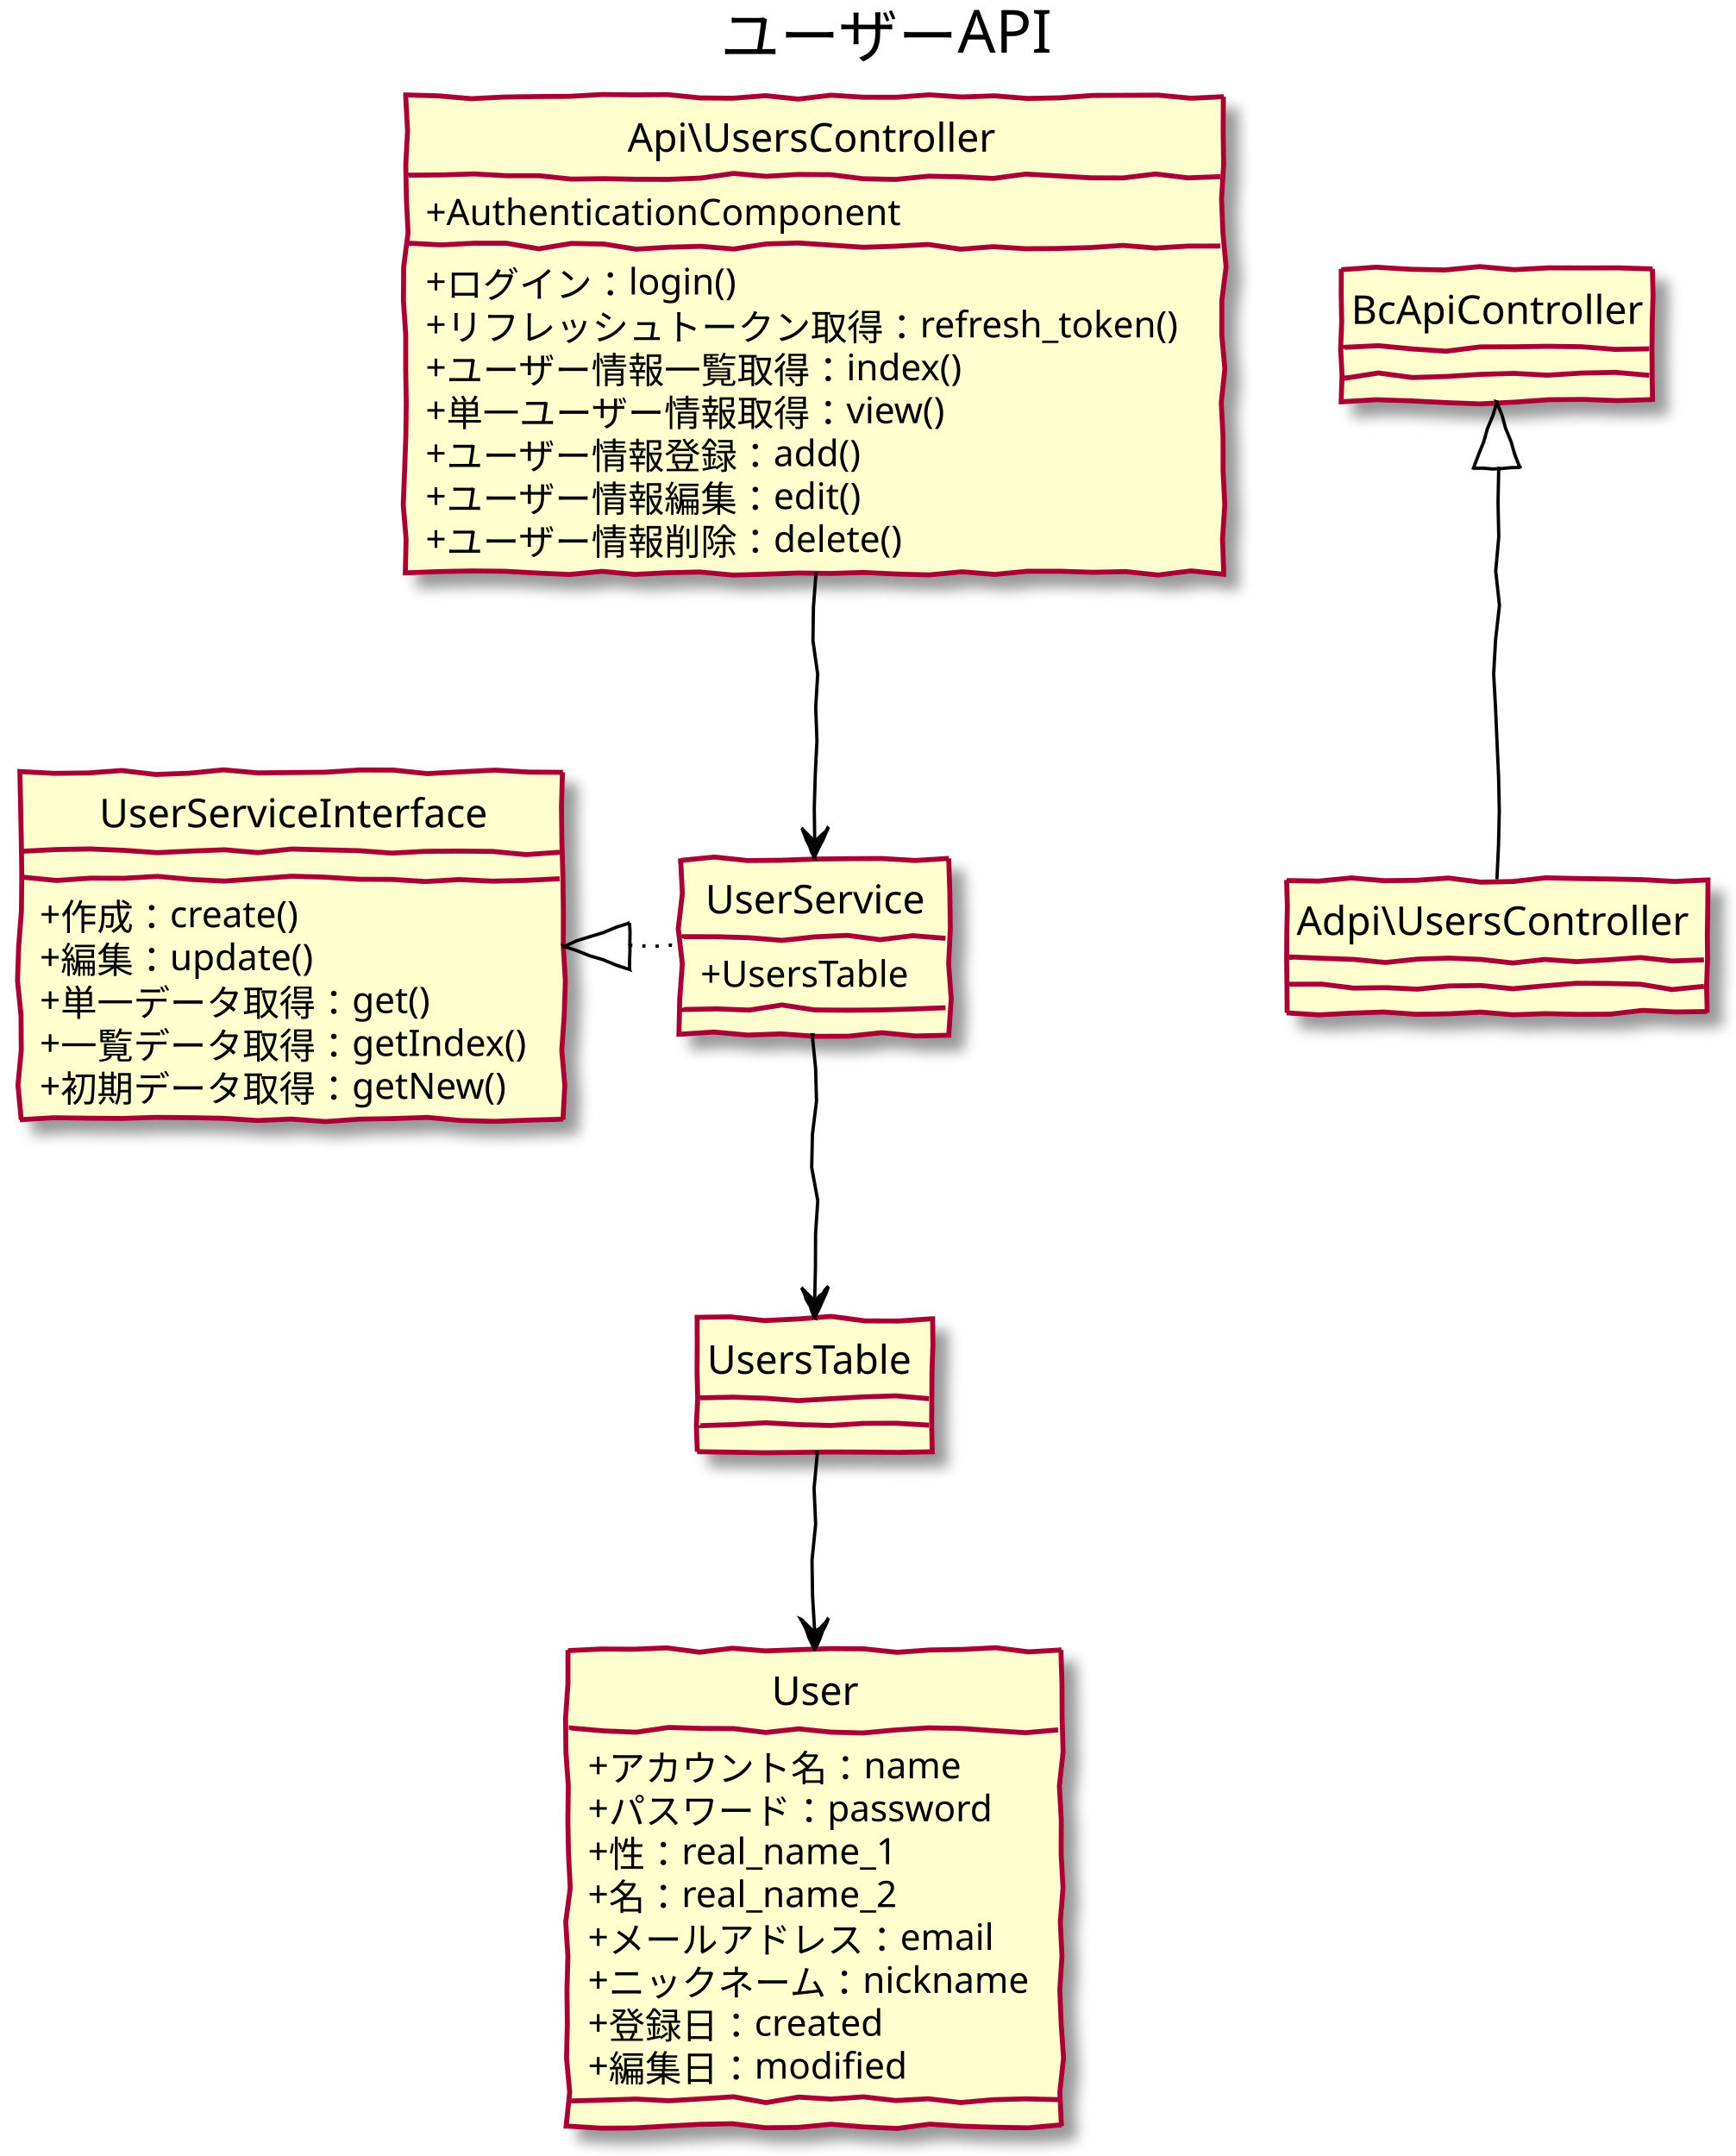
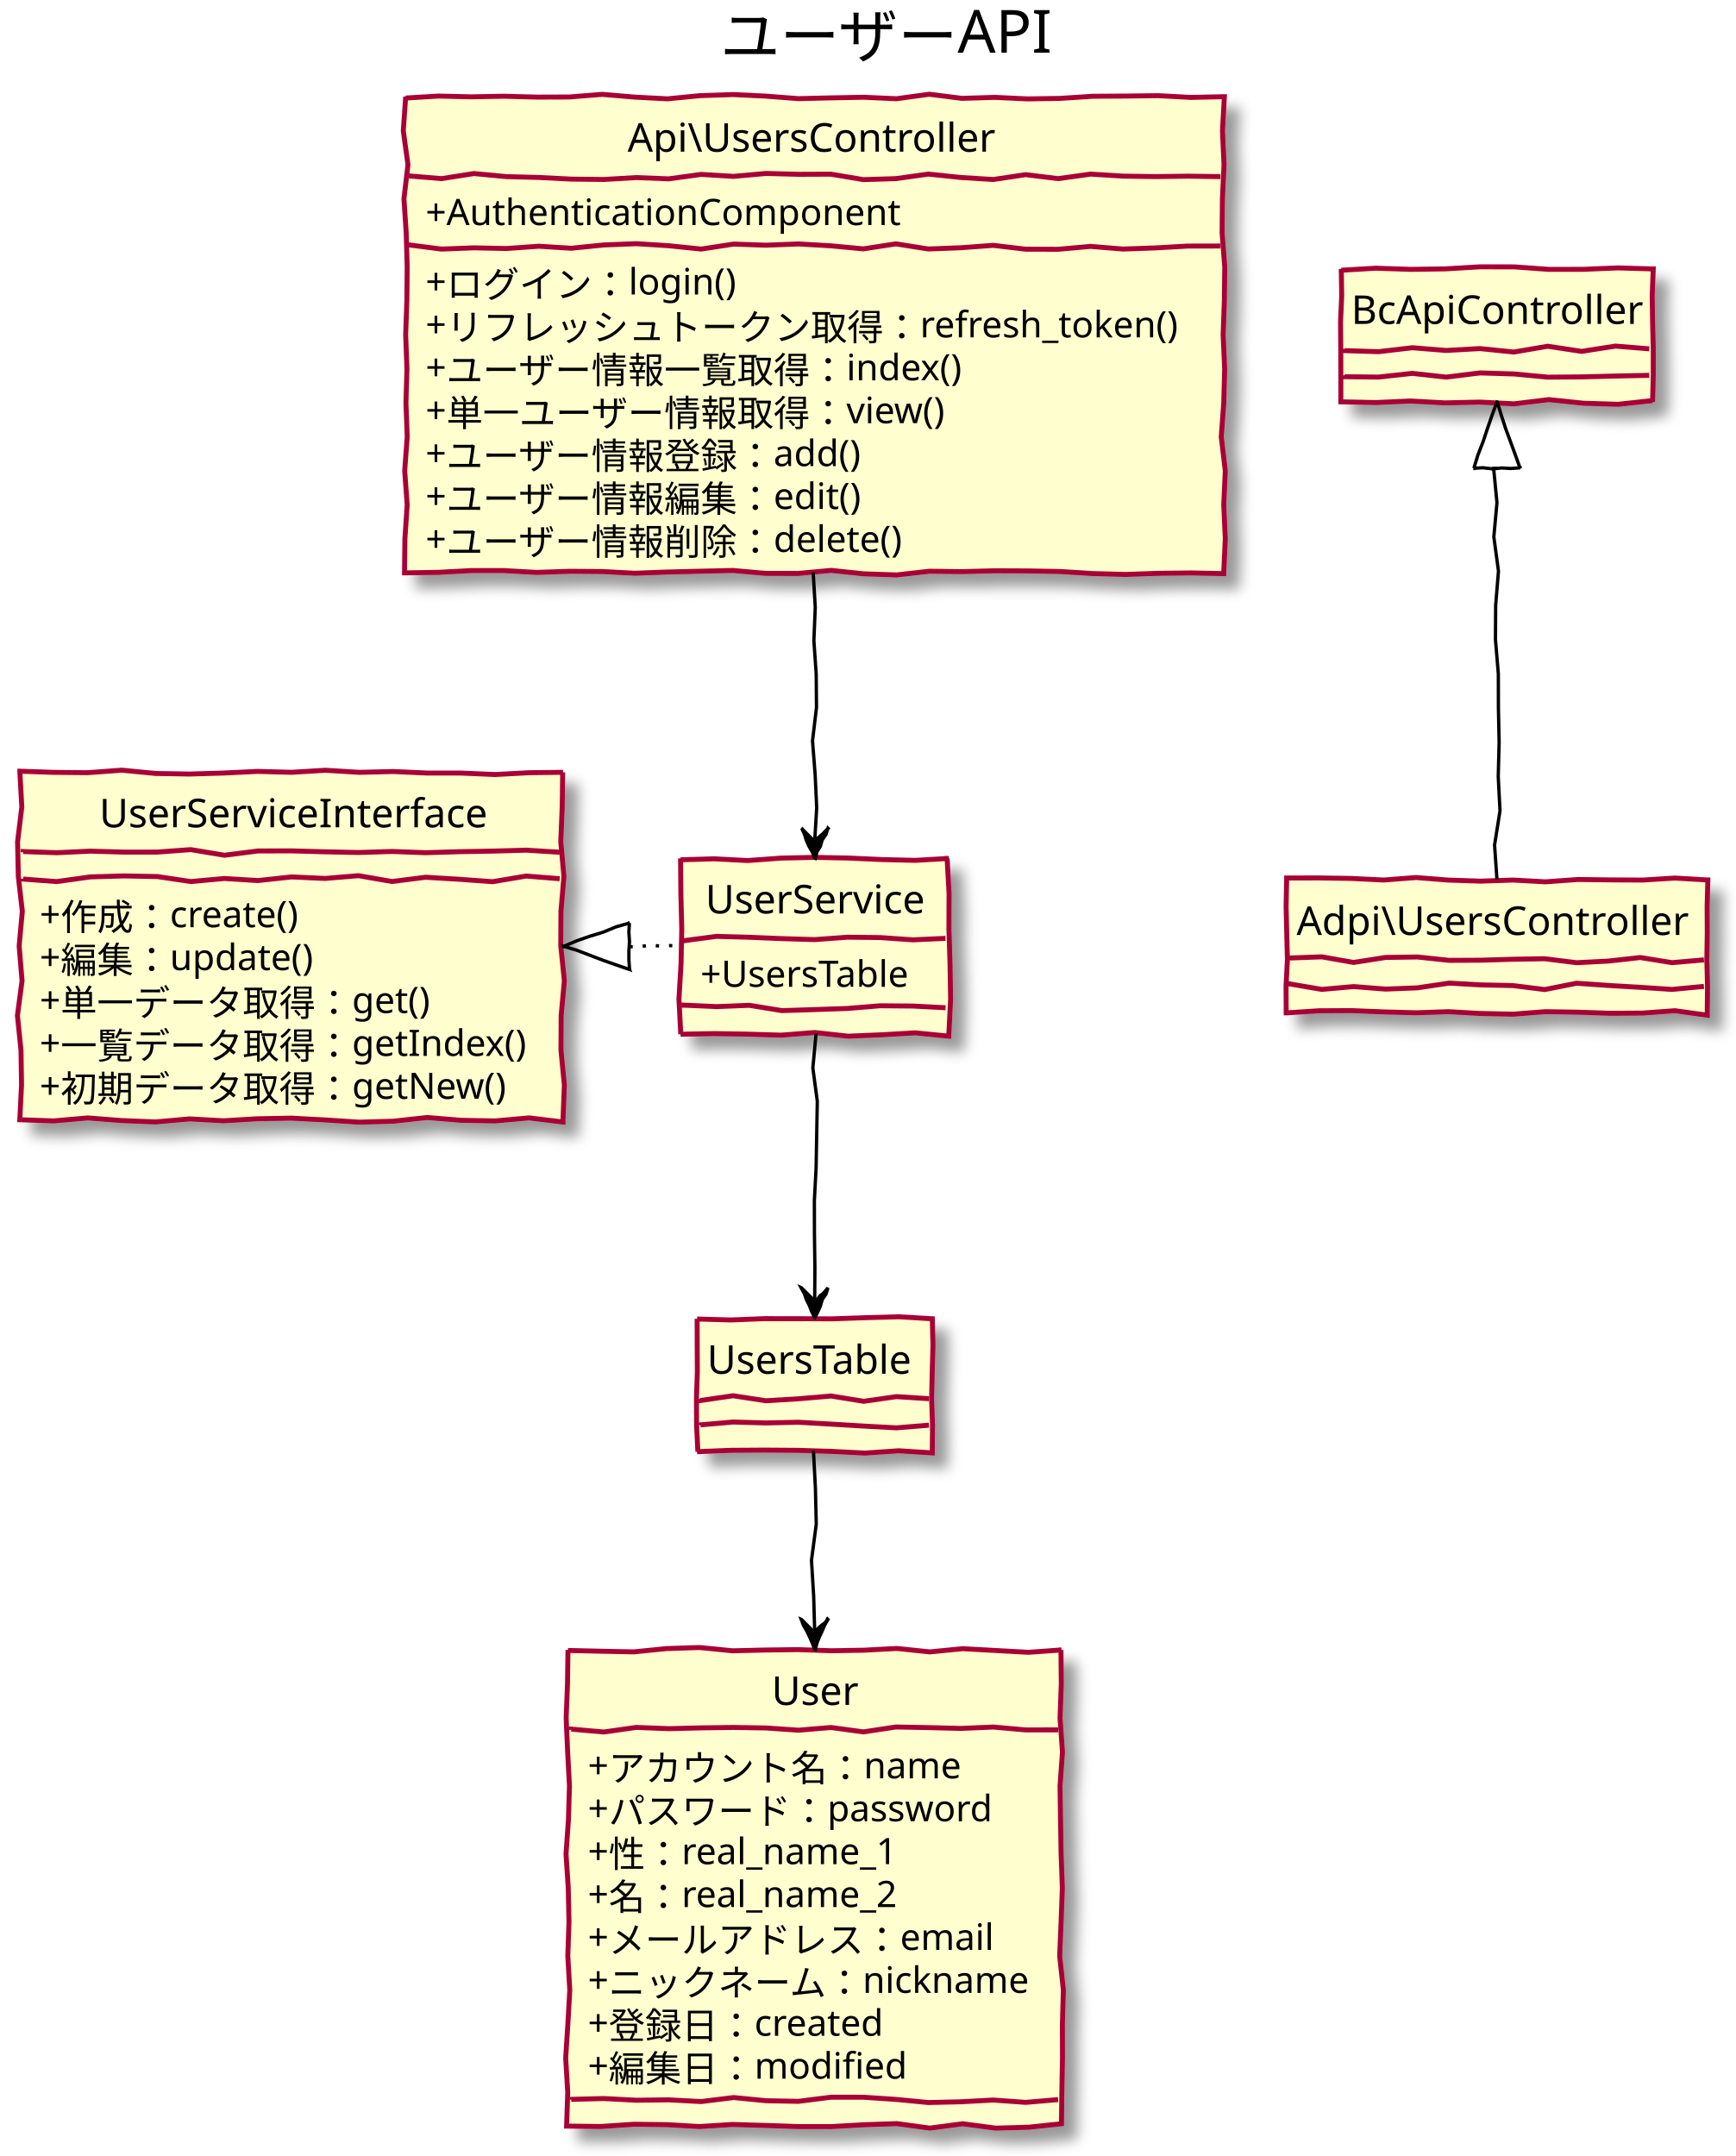
<svg xmlns="http://www.w3.org/2000/svg" contentScriptType="application/ecmascript" contentStyleType="text/css" height="651px" preserveAspectRatio="none" style="width:524px;height:651px;" version="1.1" viewBox="0 0 524 651" width="524px" zoomAndPan="magnify">
  <defs>
-     <filter height="300%" id="fxbybff" width="300%" x="-1" y="-1">
+     <filter height="300%" id="f5k20s4" width="300%" x="-1" y="-1">
      <feGaussianBlur result="blurOut" stdDeviation="2.0" />
      <feColorMatrix in="blurOut" result="blurOut2" type="matrix" values="0 0 0 0 0 0 0 0 0 0 0 0 0 0 0 0 0 0 .4 0" />
      <feOffset dx="4.0" dy="4.0" in="blurOut2" result="blurOut3" />
      <feBlend in="SourceGraphic" in2="blurOut3" mode="normal" />
    </filter>
  </defs>
  <g>
    <text fill="#000000" font-family="sans-serif" font-size="18" lengthAdjust="spacingAndGlyphs" textLength="99" x="217.5" y="17.402">ユーザーAPI</text>
-     <polygon fill="#FEFECE" filter="url(#fxbybff)" points="122.5,29.199,122.5,28.666,132.38,28.944,142.26,29.798,152.14,29.309,162.02,29.15,171.9,29.091,181.78,28.538,191.66,28.648,201.54,28.562,211.42,29.572,221.3,29.661,231.18,28.884,241.06,29.917,250.94,28.744,260.82,29.36,270.7,29.363,280.58,28.635,290.46,29.286,300.34,28.935,310.22,29.731,320.1,29.536,329.98,28.816,339.86,28.774,349.74,28.733,359.62,29.663,369.5,29.199,369.394,29.199,369.339,39.469,369.484,49.738,368.851,60.008,369.262,70.277,370.219,80.547,368.935,90.816,368.917,101.086,369.859,111.356,368.768,121.625,369.302,131.894,369.315,142.164,369.828,152.434,369.159,162.703,369.5,172.973,369.5,173.4,359.62,172.382,349.74,173.632,339.86,172.593,329.98,172.806,320.1,172.49,310.22,172.488,300.34,173.455,290.46,172.644,280.58,173.594,270.7,173.331,260.82,172.853,250.94,173.155,241.06,173.024,231.18,173.379,221.3,173.653,211.42,172.724,201.54,172.94,191.66,173.453,181.78,172.523,171.9,173.471,162.02,173.019,152.14,172.492,142.26,172.402,132.38,172.6,122.5,172.973,122.392,172.973,122.615,162.703,121.764,152.434,122.161,142.164,122.536,131.894,122.673,121.625,122.5,111.356,122.509,101.086,121.818,90.816,121.891,80.547,123.213,70.277,122.713,60.008,122.523,49.738,123.063,39.469,122.5,29.199" style="stroke: #A80036; stroke-width: 1.5;" />
+     <polygon fill="#FEFECE" filter="url(#f5k20s4)" points="122.5,29.199,122.5,29.599,132.38,29.008,142.26,29.237,152.14,29.054,162.02,29.32,171.9,29.287,181.78,28.487,191.66,29.324,201.54,29.843,211.42,28.88,221.3,28.549,231.18,29.02,241.06,29.787,250.94,29.551,260.82,29.367,270.7,29.812,280.58,28.453,290.46,29.701,300.34,29.396,310.22,29.862,320.1,29.709,329.98,29.064,339.86,29.008,349.74,28.885,359.62,29.416,369.5,29.199,369.698,29.199,369.125,39.469,369.593,49.738,369.107,60.008,369.011,70.277,369.808,80.547,369.696,90.816,369.324,101.086,369.787,111.356,369.515,121.625,368.758,131.894,369.977,142.164,369.51,152.434,369.979,162.703,369.5,172.973,369.5,173.201,359.62,172.996,349.74,173.111,339.86,173.455,329.98,173.181,320.1,172.568,310.22,172.388,300.34,172.346,290.46,172.601,280.58,172.487,270.7,173.604,260.82,173.265,250.94,172.23,241.06,173.145,231.18,173.126,221.3,172.251,211.42,172.48,201.54,172.723,191.66,173.091,181.78,172.57,171.9,172.502,162.02,172.839,152.14,172.285,142.26,172.286,132.38,172.817,122.5,172.973,122.137,172.973,122.264,162.703,122.946,152.434,122.198,142.164,122.957,131.894,122.574,121.625,122.876,111.356,122.491,101.086,122.85,90.816,122.945,80.547,122.651,70.277,121.972,60.008,123.186,49.738,121.774,39.469,122.5,29.199" style="stroke: #A80036; stroke-width: 1.5;" />
    <text fill="#000000" font-family="sans-serif" font-size="12" lengthAdjust="spacingAndGlyphs" textLength="113" x="189.5" y="45.801">Api\UsersController</text>
-     <path d="M123.5,53.332 L123.5,52.894 L133.3,52.812 L143.1,52.519 L152.9,53.059 L162.7,53.052 L172.5,54.081 L182.3,53.949 L192.1,54.129 L201.9,54.159 L211.7,53.764 L221.5,52.363 L231.3,53.236 L241.1,52.667 L250.9,52.755 L260.7,53.975 L270.5,54.175 L280.3,53.207 L290.1,53.378 L299.9,53.879 L309.7,52.561 L319.5,53.114 L329.3,53.691 L339.1,53.731 L348.9,52.532 L358.7,53.711 L368.5,53.332 " fill="#FEFECE" style="stroke: #A80036; stroke-width: 1.5;" />
+     <path d="M123.5,53.332 L123.5,53.12 L133.3,53.938 L143.1,52.402 L152.9,53.332 L162.7,53.584 L172.5,54.081 L182.3,54.193 L192.1,53.616 L201.9,54.005 L211.7,52.658 L221.5,53.256 L231.3,52.374 L241.1,52.633 L250.9,52.594 L260.7,54.235 L270.5,53.937 L280.3,52.564 L290.1,53.588 L299.9,54.205 L309.7,52.734 L319.5,53.937 L329.3,52.572 L339.1,53.181 L348.9,53.318 L358.7,53.192 L368.5,53.332 " fill="#FEFECE" style="stroke: #A80036; stroke-width: 1.5;" />
    <text fill="#000000" font-family="sans-serif" font-size="11" lengthAdjust="spacingAndGlyphs" textLength="151" x="128.5" y="67.967">+AuthenticationComponent</text>
-     <path d="M123.5,74.287 L123.5,73.432 L133.3,73.948 L143.1,73.438 L152.9,73.444 L162.7,75.13 L172.5,73.509 L182.3,73.681 L192.1,75.24 L201.9,74.643 L211.7,74.374 L221.5,75.203 L231.3,73.662 L241.1,73.368 L250.9,74.016 L260.7,74.668 L270.5,74.34 L280.3,73.821 L290.1,75.245 L299.9,74.486 L309.7,75.105 L319.5,75.036 L329.3,74.754 L339.1,74.106 L348.9,74.9 L358.7,74.308 L368.5,74.287 " fill="#FEFECE" style="stroke: #A80036; stroke-width: 1.5;" />
+     <path d="M123.5,74.287 L123.5,73.951 L133.3,75.212 L143.1,74.834 L152.9,75.041 L162.7,74.344 L172.5,74.961 L182.3,73.965 L192.1,73.579 L201.9,74.191 L211.7,75.207 L221.5,73.702 L231.3,74.037 L241.1,73.658 L250.9,74.226 L260.7,75.145 L270.5,73.633 L280.3,75.18 L290.1,74.805 L299.9,74.084 L309.7,75.244 L319.5,75.271 L329.3,74.395 L339.1,75.201 L348.9,74.855 L358.7,74.296 L368.5,74.287 " fill="#FEFECE" style="stroke: #A80036; stroke-width: 1.5;" />
    <text fill="#000000" font-family="sans-serif" font-size="11" lengthAdjust="spacingAndGlyphs" textLength="99" x="128.5" y="88.922">+ログイン：login()</text>
    <text fill="#000000" font-family="sans-serif" font-size="11" lengthAdjust="spacingAndGlyphs" textLength="235" x="128.5" y="101.877">+リフレッシュトークン取得：refresh_token()</text>
    <text fill="#000000" font-family="sans-serif" font-size="11" lengthAdjust="spacingAndGlyphs" textLength="168" x="128.5" y="114.832">+ユーザー情報一覧取得：index()</text>
    <text fill="#000000" font-family="sans-serif" font-size="11" lengthAdjust="spacingAndGlyphs" textLength="161" x="128.5" y="127.787">+単一ユーザー情報取得：view()</text>
    <text fill="#000000" font-family="sans-serif" font-size="11" lengthAdjust="spacingAndGlyphs" textLength="136" x="128.5" y="140.742">+ユーザー情報登録：add()</text>
    <text fill="#000000" font-family="sans-serif" font-size="11" lengthAdjust="spacingAndGlyphs" textLength="136" x="128.5" y="153.697">+ユーザー情報編集：edit()</text>
    <text fill="#000000" font-family="sans-serif" font-size="11" lengthAdjust="spacingAndGlyphs" textLength="148" x="128.5" y="166.652">+ユーザー情報削除：delete()</text>
-     <polygon fill="#FEFECE" filter="url(#fxbybff)" points="205.5,259.199,205.5,259.805,215.625,258.784,225.75,259.842,235.875,259.752,246,259.388,256.125,259.281,266.25,259.226,276.375,259.824,286.5,259.199,286.47,259.199,286.81,269.817,286.955,280.434,286.445,291.052,287.226,301.67,286.5,312.287,286.5,312.597,276.375,312.815,266.25,311.814,256.125,312.897,246,312.915,235.875,312.175,225.75,312.546,215.625,311.618,205.5,312.287,205.014,312.287,205.238,301.67,206.032,291.052,204.799,280.434,206.044,269.817,205.5,259.199" style="stroke: #A80036; stroke-width: 1.5;" />
+     <polygon fill="#FEFECE" filter="url(#f5k20s4)" points="205.5,259.199,205.5,259.614,215.625,259.313,225.75,259.841,235.875,259.1,246,258.882,256.125,259.082,266.25,259.54,276.375,259.783,286.5,259.199,285.983,259.199,286.571,269.817,286.531,280.434,286.858,291.052,287.04,301.67,286.5,312.287,286.5,312.87,276.375,311.869,266.25,312.448,256.125,312.878,246,311.768,235.875,312.564,225.75,312.259,215.625,312.094,205.5,312.287,205.561,312.287,205.007,301.67,205.637,291.052,205.86,280.434,205.587,269.817,205.5,259.199" style="stroke: #A80036; stroke-width: 1.5;" />
    <text fill="#000000" font-family="sans-serif" font-size="12" lengthAdjust="spacingAndGlyphs" textLength="66" x="213" y="275.801">UserService</text>
-     <path d="M206.5,283.332 L206.5,282.835 L216.375,282.844 L226.25,283.143 L236.125,283.946 L246,282.883 L255.875,282.436 L265.75,283.736 L275.625,282.531 L285.5,283.332 " fill="#FEFECE" style="stroke: #A80036; stroke-width: 1.5;" />
+     <path d="M206.5,283.332 L206.5,284.041 L216.375,282.733 L226.25,283.004 L236.125,283.418 L246,283.712 L255.875,282.987 L265.75,283.093 L275.625,283.785 L285.5,283.332 " fill="#FEFECE" style="stroke: #A80036; stroke-width: 1.5;" />
    <text fill="#000000" font-family="sans-serif" font-size="11" lengthAdjust="spacingAndGlyphs" textLength="69" x="211.5" y="297.967">+UsersTable</text>
-     <path d="M206.5,304.287 L206.5,304.813 L216.375,304.628 L226.25,304.989 L236.125,303.45 L246,304.947 L255.875,305.026 L265.75,304.952 L275.625,304.662 L285.5,304.287 " fill="#FEFECE" style="stroke: #A80036; stroke-width: 1.5;" />
-     <polygon fill="#FEFECE" filter="url(#fxbybff)" points="6,233.199,6,232.968,16.25,233.508,26.5,233.398,36.75,232.655,47,233.853,57.25,233.463,67.5,232.456,77.75,233.372,88,233.267,98.25,233.165,108.5,232.496,118.75,232.523,129,233.596,139.25,233.045,149.5,232.538,159.75,233.138,170,233.199,169.839,233.199,169.539,243.69,169.666,254.181,169.976,264.672,170.107,275.163,170.093,285.653,170.712,296.144,170.373,306.635,169.627,317.126,170.545,327.617,170,338.107,170,337.945,159.75,338.224,149.5,338.6,139.25,338.342,129,337.403,118.75,337.75,108.5,337.932,98.25,338.672,88,337.902,77.75,338.338,67.5,337.682,57.25,337.475,47,337.386,36.75,337.723,26.5,337.641,16.25,337.495,6,338.107,6.413,338.107,5.425,327.617,6.422,317.126,6.356,306.635,5.283,296.144,5.646,285.653,6.468,275.163,6.581,264.672,6.442,254.181,6.226,243.69,6,233.199" style="stroke: #A80036; stroke-width: 1.5;" />
+     <path d="M206.5,304.287 L206.5,303.502 L216.375,303.947 L226.25,303.552 L236.125,305.156 L246,304.841 L255.875,304.501 L265.75,303.689 L275.625,303.775 L285.5,304.287 " fill="#FEFECE" style="stroke: #A80036; stroke-width: 1.5;" />
+     <polygon fill="#FEFECE" filter="url(#f5k20s4)" points="6,233.199,6,232.863,16.25,233.216,26.5,233.311,36.75,232.553,47,233.546,57.25,233.721,67.5,233.416,77.75,232.92,88,233.197,98.25,232.579,108.5,233.205,118.75,232.96,129,233.421,139.25,233.428,149.5,233.87,159.75,233.319,170,233.199,169.901,233.199,169.755,243.69,169.324,254.181,170.279,264.672,169.378,275.163,169.329,285.653,170.412,296.144,169.44,306.635,169.384,317.126,170.411,327.617,170,338.107,170,338.8,159.75,337.541,149.5,338.463,139.25,338.275,129,337.421,118.75,338.548,108.5,338.837,98.25,338.168,88,337.618,77.75,337.807,67.5,338.419,57.25,337.848,47,338.765,36.75,338.354,26.5,337.553,16.25,338.454,6,338.107,5.979,338.107,6.5,327.617,6.342,317.126,5.261,306.635,6.661,296.144,5.785,285.653,6.74,275.163,5.538,264.672,5.306,254.181,6.588,243.69,6,233.199" style="stroke: #A80036; stroke-width: 1.5;" />
    <text fill="#000000" font-family="sans-serif" font-size="12" lengthAdjust="spacingAndGlyphs" textLength="116" x="30" y="249.801">UserServiceInterface</text>
-     <path d="M7,257.332 L7,257.033 L17.125,256.506 L27.25,256.347 L37.375,256.755 L47.5,257.458 L57.625,256.979 L67.75,256.591 L77.875,257.449 L88,256.365 L98.125,256.614 L108.25,256.853 L118.375,257.603 L128.5,257.053 L138.625,256.994 L148.75,257.082 L158.875,258.051 L169,257.332 " fill="#FEFECE" style="stroke: #A80036; stroke-width: 1.5;" />
-     <path d="M7,265.332 L7,264.876 L17.125,265.856 L27.25,265.156 L37.375,265.199 L47.5,264.612 L57.625,265.545 L67.75,266.043 L77.875,265.321 L88,264.563 L98.125,264.855 L108.25,265.486 L118.375,265.538 L128.5,266.187 L138.625,265.578 L148.75,266.065 L158.875,265.823 L169,265.332 " fill="#FEFECE" style="stroke: #A80036; stroke-width: 1.5;" />
+     <path d="M7,257.332 L7,257.127 L17.125,257.475 L27.25,257.006 L37.375,257.29 L47.5,257.286 L57.625,256.542 L67.75,258.238 L77.875,256.947 L88,256.921 L98.125,257.2 L108.25,257.414 L118.375,257.097 L128.5,257.473 L138.625,257.166 L148.75,256.992 L158.875,256.705 L169,257.332 " fill="#FEFECE" style="stroke: #A80036; stroke-width: 1.5;" />
+     <path d="M7,265.332 L7,265.437 L17.125,266.194 L27.25,264.779 L37.375,264.484 L47.5,264.674 L57.625,266.185 L67.75,265.256 L77.875,265.889 L88,264.782 L98.125,265.243 L108.25,264.41 L118.375,266.172 L128.5,264.883 L138.625,265.492 L148.75,266.227 L158.875,264.522 L169,265.332 " fill="#FEFECE" style="stroke: #A80036; stroke-width: 1.5;" />
    <text fill="#000000" font-family="sans-serif" font-size="11" lengthAdjust="spacingAndGlyphs" textLength="83" x="12" y="279.967">+作成：create()</text>
    <text fill="#000000" font-family="sans-serif" font-size="11" lengthAdjust="spacingAndGlyphs" textLength="87" x="12" y="292.922">+編集：update()</text>
    <text fill="#000000" font-family="sans-serif" font-size="11" lengthAdjust="spacingAndGlyphs" textLength="122" x="12" y="305.877">+単一データ取得：get()</text>
    <text fill="#000000" font-family="sans-serif" font-size="11" lengthAdjust="spacingAndGlyphs" textLength="152" x="12" y="318.832">+一覧データ取得：getIndex()</text>
    <text fill="#000000" font-family="sans-serif" font-size="11" lengthAdjust="spacingAndGlyphs" textLength="144" x="12" y="331.787">+初期データ取得：getNew()</text>
-     <polygon fill="#FEFECE" filter="url(#fxbybff)" points="210.5,398.199,210.5,397.759,220.643,397.622,230.786,398.738,240.929,398.265,251.071,397.488,261.214,398.841,271.357,398.875,281.5,398.199,281.615,398.199,281.693,406.226,281.412,414.252,281.369,422.279,281.32,430.305,281.5,438.332,281.5,438.364,271.357,438.548,261.214,438.466,251.071,438.424,240.929,438.552,230.786,438.662,220.643,438.486,210.5,438.332,210.551,438.332,210.273,430.305,210.674,422.279,210.474,414.252,210.529,406.226,210.5,398.199" style="stroke: #A80036; stroke-width: 1.5;" />
+     <polygon fill="#FEFECE" filter="url(#f5k20s4)" points="210.5,398.199,210.5,398.27,220.643,398.56,230.786,398.161,240.929,398.171,251.071,398.224,261.214,397.878,271.357,397.595,281.5,398.199,281.512,398.199,281.711,406.226,281.487,414.252,281.298,422.279,281.578,430.305,281.5,438.332,281.5,438.704,271.357,438.056,261.214,438.753,251.071,438.242,240.929,437.922,230.786,437.855,220.643,437.918,210.5,438.332,210.725,438.332,210.328,430.305,210.294,422.279,210.56,414.252,210.522,406.226,210.5,398.199" style="stroke: #A80036; stroke-width: 1.5;" />
    <text fill="#000000" font-family="sans-serif" font-size="12" lengthAdjust="spacingAndGlyphs" textLength="65" x="213.5" y="414.801">UsersTable</text>
-     <path d="M211.5,422.332 L211.5,422.077 L221.357,421.867 L231.214,422.202 L241.071,422.922 L250.929,422.343 L260.786,421.782 L270.643,421.473 L280.5,422.332 " fill="#FEFECE" style="stroke: #A80036; stroke-width: 1.5;" />
-     <path d="M211.5,430.332 L211.5,430.473 L221.357,430.168 L231.214,429.595 L241.071,430.161 L250.929,430.429 L260.786,429.782 L270.643,429.74 L280.5,430.332 " fill="#FEFECE" style="stroke: #A80036; stroke-width: 1.5;" />
-     <polygon fill="#FEFECE" filter="url(#fxbybff)" points="171.5,498.199,171.5,498.413,181.433,497.914,191.367,497.986,201.3,497.572,211.233,498.871,221.167,497.68,231.1,498.493,241.033,498.12,250.967,497.793,260.9,497.865,270.833,498.918,280.767,498.21,290.7,498.037,300.633,497.532,310.567,498.781,320.5,498.199,320.345,498.199,320.667,508.469,320.712,518.738,321.006,529.008,319.882,539.277,320.462,549.547,320.415,559.816,320.982,570.086,320.166,580.356,320.664,590.625,320.013,600.894,320.43,611.164,321.142,621.434,320.026,631.703,320.5,641.973,320.5,641.6,310.567,642.492,300.633,642.325,290.7,642.024,280.767,641.385,270.833,642.687,260.9,642.229,250.967,641.415,241.033,642.372,231.1,642.47,221.167,641.249,211.233,641.451,201.3,641.971,191.367,642.547,181.433,642.597,171.5,641.973,170.955,641.973,172.02,631.703,171.061,621.434,171.309,611.164,171.196,600.894,171.473,590.625,170.818,580.356,172.19,570.086,171.656,559.816,171.467,549.547,171.601,539.277,170.877,529.008,170.774,518.738,171.492,508.469,171.5,498.199" style="stroke: #A80036; stroke-width: 1.5;" />
+     <path d="M211.5,422.332 L211.5,422.877 L221.357,421.441 L231.214,422.956 L241.071,422.365 L250.929,421.521 L260.786,423.123 L270.643,421.711 L280.5,422.332 " fill="#FEFECE" style="stroke: #A80036; stroke-width: 1.5;" />
+     <path d="M211.5,430.332 L211.5,430.237 L221.357,429.378 L231.214,429.653 L241.071,429.441 L250.929,430.008 L260.786,430.602 L270.643,431.135 L280.5,430.332 " fill="#FEFECE" style="stroke: #A80036; stroke-width: 1.5;" />
+     <polygon fill="#FEFECE" filter="url(#f5k20s4)" points="171.5,498.199,171.5,498.35,181.433,498.58,191.367,498.778,201.3,497.783,211.233,497.462,221.167,498.454,231.1,498.222,241.033,498.098,250.967,498.44,260.9,498.274,270.833,497.744,280.767,498.789,290.7,497.817,300.633,498.368,310.567,498.911,320.5,498.199,320.358,498.199,320.457,508.469,320.077,518.738,320.812,529.008,320.077,539.277,320.23,549.547,320.404,559.816,320.775,570.086,320.396,580.356,319.969,590.625,321.087,600.894,320.791,611.164,320.815,621.434,320.623,631.703,320.5,641.973,320.5,641.265,310.567,642.314,300.633,642.585,290.7,641.268,280.767,642.58,270.833,641.224,260.9,641.561,250.967,642.118,241.033,642.111,231.1,641.774,221.167,641.477,211.233,642.107,201.3,641.53,191.367,641.417,181.433,642.087,171.5,641.973,171.085,641.973,171.423,631.703,170.808,621.434,171.463,611.164,172.046,600.894,171.448,590.625,171.802,580.356,171.584,570.086,170.912,559.816,171.632,549.547,171.947,539.277,171.399,529.008,170.95,518.738,171.355,508.469,171.5,498.199" style="stroke: #A80036; stroke-width: 1.5;" />
    <text fill="#000000" font-family="sans-serif" font-size="12" lengthAdjust="spacingAndGlyphs" textLength="26" x="233" y="514.801">User</text>
-     <path d="M172.5,522.332 L172.5,521.783 L182.3,522.647 L192.1,523.038 L201.9,521.6 L211.7,521.884 L221.5,521.946 L231.3,523.121 L241.1,522.016 L250.9,523.018 L260.7,523.257 L270.5,522.354 L280.3,521.723 L290.1,521.891 L299.9,522.563 L309.7,523.197 L319.5,522.332 " fill="#FEFECE" style="stroke: #A80036; stroke-width: 1.5;" />
+     <path d="M172.5,522.332 L172.5,522.104 L182.3,522.976 L192.1,521.587 L201.9,521.97 L211.7,521.726 L221.5,521.597 L231.3,521.756 L241.1,522.431 L250.9,521.612 L260.7,522.942 L270.5,521.462 L280.3,521.644 L290.1,521.895 L299.9,521.477 L309.7,522.348 L319.5,522.332 " fill="#FEFECE" style="stroke: #A80036; stroke-width: 1.5;" />
    <text fill="#000000" font-family="sans-serif" font-size="11" lengthAdjust="spacingAndGlyphs" textLength="115" x="177.5" y="536.967">+アカウント名：name</text>
    <text fill="#000000" font-family="sans-serif" font-size="11" lengthAdjust="spacingAndGlyphs" textLength="127" x="177.5" y="549.922">+パスワード：password</text>
    <text fill="#000000" font-family="sans-serif" font-size="11" lengthAdjust="spacingAndGlyphs" textLength="99" x="177.5" y="562.877">+性：real_name_1</text>
    <text fill="#000000" font-family="sans-serif" font-size="11" lengthAdjust="spacingAndGlyphs" textLength="99" x="177.5" y="575.832">+名：real_name_2</text>
    <text fill="#000000" font-family="sans-serif" font-size="11" lengthAdjust="spacingAndGlyphs" textLength="125" x="177.5" y="588.787">+メールアドレス：email</text>
    <text fill="#000000" font-family="sans-serif" font-size="11" lengthAdjust="spacingAndGlyphs" textLength="137" x="177.5" y="601.742">+ニックネーム：nickname</text>
    <text fill="#000000" font-family="sans-serif" font-size="11" lengthAdjust="spacingAndGlyphs" textLength="93" x="177.5" y="614.697">+登録日：created</text>
    <text fill="#000000" font-family="sans-serif" font-size="11" lengthAdjust="spacingAndGlyphs" textLength="100" x="177.5" y="627.652">+編集日：modified</text>
-     <path d="M172.5,633.973 L172.5,634.373 L182.3,634.112 L192.1,633.802 L201.9,634.323 L211.7,633.735 L221.5,633.116 L231.3,634.884 L241.1,633.22 L250.9,633.814 L260.7,633.154 L270.5,634.256 L280.3,633.721 L290.1,634.866 L299.9,633.996 L309.7,633.748 L319.5,633.973 " fill="#FEFECE" style="stroke: #A80036; stroke-width: 1.5;" />
-     <polygon fill="#FEFECE" filter="url(#fxbybff)" points="388.5,265.699,388.5,265.867,398.269,266.051,408.038,265.086,417.808,265.92,427.577,265.821,437.346,265.116,447.115,266.367,456.885,266.166,466.654,265.056,476.423,265.27,486.192,265.418,495.962,265.618,505.731,266.157,515.5,265.699,515.728,265.699,515.664,273.726,515.538,281.752,515.594,289.779,515.301,297.805,515.5,305.832,515.5,305.428,505.731,305.57,495.962,305.085,486.192,306.231,476.423,306.283,466.654,306.075,456.885,306.421,447.115,305.61,437.346,306.128,427.577,306.263,417.808,305.59,408.038,305.922,398.269,306.445,388.5,305.832,388.663,305.832,388.605,297.805,388.503,289.779,388.554,281.752,388.725,273.726,388.5,265.699" style="stroke: #A80036; stroke-width: 1.5;" />
+     <path d="M172.5,633.973 L172.5,633.898 L182.3,633.648 L192.1,634.16 L201.9,634.042 L211.7,634.566 L221.5,633.351 L231.3,634.309 L241.1,634.496 L250.9,633.246 L260.7,633.254 L270.5,633.908 L280.3,634.859 L290.1,634.632 L299.9,634.099 L309.7,634.807 L319.5,633.973 " fill="#FEFECE" style="stroke: #A80036; stroke-width: 1.5;" />
+     <polygon fill="#FEFECE" filter="url(#f5k20s4)" points="388.5,265.699,388.5,265.113,398.269,265.087,408.038,265.241,417.808,265.722,427.577,264.963,437.346,265.742,447.115,266.061,456.885,265.729,466.654,266.265,476.423,265.558,486.192,265.681,495.962,265.735,505.731,265.126,515.5,265.699,515.681,265.699,515.467,273.726,515.509,281.752,515.379,289.779,515.585,297.805,515.5,305.832,515.5,306.536,505.731,305.182,495.962,305.897,486.192,305.959,476.423,305.627,466.654,305.463,456.885,306.229,447.115,306.021,437.346,305.474,427.577,305.808,417.808,305.544,408.038,305.147,398.269,305.199,388.5,305.832,388.365,305.832,388.318,297.805,388.734,289.779,388.529,281.752,388.338,273.726,388.5,265.699" style="stroke: #A80036; stroke-width: 1.5;" />
    <text fill="#000000" font-family="sans-serif" font-size="12" lengthAdjust="spacingAndGlyphs" textLength="121" x="391.5" y="282.301">Adpi\UsersController</text>
-     <path d="M389.5,289.832 L389.5,288.94 L399.115,289.353 L408.731,289.688 L418.346,290.626 L427.962,289.605 L437.577,289.299 L447.192,289.697 L456.808,290.771 L466.423,289.709 L476.038,290.378 L485.654,289.806 L495.269,289.126 L504.885,290.166 L514.5,289.832 " fill="#FEFECE" style="stroke: #A80036; stroke-width: 1.5;" />
-     <path d="M389.5,297.832 L389.5,297.186 L399.115,297.16 L408.731,298.353 L418.346,298.217 L427.962,298.671 L437.577,297.701 L447.192,297.58 L456.808,298.548 L466.423,297.671 L476.038,296.895 L485.654,296.96 L495.269,297.173 L504.885,298.788 L514.5,297.832 " fill="#FEFECE" style="stroke: #A80036; stroke-width: 1.5;" />
-     <polygon fill="#FEFECE" filter="url(#fxbybff)" points="405,81.199,405,81.434,415.444,80.672,425.889,81.307,436.333,81.515,446.778,80.5,457.222,81.433,467.667,80.87,478.111,80.904,488.556,80.88,499,81.199,498.936,81.199,499.14,89.226,498.895,97.252,498.815,105.279,498.868,113.305,499,121.332,499,120.646,488.556,120.966,478.111,120.613,467.667,120.696,457.222,121.442,446.778,121.957,436.333,121.559,425.889,121.035,415.444,120.697,405,121.332,404.961,121.332,405.229,113.305,404.807,105.279,405.123,97.252,404.982,89.226,405,81.199" style="stroke: #A80036; stroke-width: 1.5;" />
+     <path d="M389.5,289.832 L389.5,289.264 L399.115,288.918 L408.731,290.611 L418.346,289.101 L427.962,288.958 L437.577,289.978 L447.192,289.933 L456.808,289.642 L466.423,289.486 L476.038,290.689 L485.654,290.191 L495.269,289.123 L504.885,290.673 L514.5,289.832 " fill="#FEFECE" style="stroke: #A80036; stroke-width: 1.5;" />
+     <path d="M389.5,297.832 L389.5,297.108 L399.115,298.747 L408.731,297.89 L418.346,298.653 L427.962,298.278 L437.577,296.849 L447.192,297.388 L456.808,297.594 L466.423,298.792 L476.038,296.89 L485.654,297.558 L495.269,298.118 L504.885,298.753 L514.5,297.832 " fill="#FEFECE" style="stroke: #A80036; stroke-width: 1.5;" />
+     <polygon fill="#FEFECE" filter="url(#f5k20s4)" points="405,81.199,405,81.592,415.444,80.982,425.889,81.329,436.333,81.189,446.778,80.568,457.222,80.581,467.667,81.337,478.111,81.319,488.556,80.892,499,81.199,499.204,81.199,498.878,89.226,499.005,97.252,499.205,105.279,499.2,113.305,499,121.332,499,120.954,488.556,122.079,478.111,121.753,467.667,120.662,457.222,121.936,446.778,121.416,436.333,121.65,425.889,121.081,415.444,121.548,405,121.332,404.87,121.332,404.87,113.305,404.841,105.279,404.776,97.252,405.128,89.226,405,81.199" style="stroke: #A80036; stroke-width: 1.5;" />
    <text fill="#000000" font-family="sans-serif" font-size="12" lengthAdjust="spacingAndGlyphs" textLength="88" x="408" y="97.801">BcApiController</text>
-     <path d="M406,105.332 L406,104.87 L416.222,104.379 L426.444,105.369 L436.667,106.048 L446.889,104.748 L457.111,104.707 L467.333,104.565 L477.556,104.694 L487.778,105.496 L498,105.332 " fill="#FEFECE" style="stroke: #A80036; stroke-width: 1.5;" />
-     <path d="M406,113.332 L406,114.229 L416.222,112.618 L426.444,113.997 L436.667,113.679 L446.889,113.044 L457.111,112.743 L467.333,113.287 L477.556,112.644 L487.778,112.437 L498,113.332 " fill="#FEFECE" style="stroke: #A80036; stroke-width: 1.5;" />
-     <path d="M246,173.279 L246.381,173.279 L245.614,183.365 L245.469,193.452 L246.901,203.538 L246.302,213.624 L246.678,223.71 L246.175,233.797 L245.875,243.883 L246,253.969 " fill="none" style="stroke: #000000; stroke-width: 1.0;" />
-     <polygon fill="#000000" points="246,259.099,245.847,259.031,246.628,257.223,247.496,255.453,248.431,253.713,249.208,251.903,250,250.099,249.903,250.002,249.344,251.044,248.478,251.777,247.644,252.544,246.85,253.35,246,254.099,245.904,254.003,245.221,253.321,244.355,252.454,243.445,251.544,242.772,250.872,242,250.099,242.189,250.183,242.892,251.94,243.505,253.657,244.476,255.533,245.052,257.233,246,259.099" style="stroke: #000000; stroke-width: 1.0;" />
-     <path d="M452,141.439 L452.535,141.439 L452.332,151.778 L452.55,162.116 L451.632,172.454 L452.764,182.793 L451.589,193.131 L451.014,203.469 L451.576,213.808 L452.031,224.146 L452.495,234.484 L452.713,244.823 L452.478,255.161 L452,265.499 " fill="none" style="stroke: #000000; stroke-width: 1.0;" />
-     <polygon fill="none" points="445,141.389,444.918,141.361,446.399,137.389,447.995,133.457,449.14,129.368,450.788,125.455,452,121.389,451.899,121.354,453.56,125.445,454.605,129.321,456.288,133.42,457.412,137.324,459,141.389,459,141.143,456.2,141.211,453.4,141.482,450.6,141.61,447.8,141.357,445,141.389" style="stroke: #000000; stroke-width: 1.0;" />
-     <path d="M190.21,285.699 L190.21,285.43 L193.242,285.521 L196.274,285.84 L199.306,285.618 L202.338,285.382 L205.37,285.699 " fill="none" style="stroke: #000000; stroke-width: 1.0; stroke-dasharray: 1.0,3.0;" />
-     <polygon fill="none" points="190.09,292.699,190.11,292.756,186.144,291.453,182.041,289.759,178.134,288.625,174.055,286.998,170.09,285.699,170.167,285.919,174.02,284.099,178.069,282.839,182.129,281.609,186.048,279.979,190.09,278.699,190.071,278.699,190.24,281.499,190.193,284.299,190.212,287.099,190.103,289.899,190.09,292.699" style="stroke: #000000; stroke-width: 1.0;" />
-     <path d="M246,312.479 L245.254,312.479 L246.266,322.489 L246.544,332.499 L245.307,342.509 L245.091,352.519 L246.926,362.529 L246.261,372.539 L246.222,382.549 L246,392.559 " fill="none" style="stroke: #000000; stroke-width: 1.0;" />
-     <polygon fill="#000000" points="246,397.839,245.898,397.794,246.88,396.075,247.715,394.291,248.499,392.483,249.339,390.701,250,388.839,249.84,388.679,249.084,389.523,248.505,390.544,247.549,391.188,246.84,392.079,246,392.839,245.859,392.699,245.307,392.146,244.394,391.233,243.502,390.341,242.665,389.504,242,388.839,242.031,388.853,242.959,390.71,243.441,392.369,244.626,394.34,245.156,396.019,246,397.839" style="stroke: #000000; stroke-width: 1.0;" />
-     <path d="M246,438.499 L246.826,438.499 L245.806,449.371 L246.283,460.243 L245.182,471.115 L245.358,481.987 L246,492.859 " fill="none" style="stroke: #000000; stroke-width: 1.0;" />
-     <polygon fill="#000000" points="246,497.999,246.008,498.003,246.938,496.26,247.699,494.443,248.348,492.576,249.266,490.828,250,488.999,249.923,488.922,249.307,489.906,248.484,490.683,247.755,491.555,246.762,492.161,246,492.999,246.115,493.115,245.086,492.085,244.23,491.229,243.443,490.442,242.757,489.756,242,488.999,241.792,488.907,242.88,490.835,243.662,492.627,244.18,494.301,245.026,496.122,246,497.999" style="stroke: #000000; stroke-width: 1.0;" />
+     <path d="M406,105.332 L406,105.872 L416.222,106.19 L426.444,105.001 L436.667,105.821 L446.889,105.251 L457.111,106.3 L467.333,104.548 L477.556,106.096 L487.778,104.504 L498,105.332 " fill="#FEFECE" style="stroke: #A80036; stroke-width: 1.5;" />
+     <path d="M406,113.332 L406,113.751 L416.222,113.855 L426.444,112.738 L436.667,113.868 L446.889,112.605 L457.111,112.914 L467.333,113.882 L477.556,113.803 L487.778,113.544 L498,113.332 " fill="#FEFECE" style="stroke: #A80036; stroke-width: 1.5;" />
+     <path d="M246,173.279 L245.568,173.279 L246.168,183.365 L245.752,193.452 L246.451,203.538 L246.54,213.624 L245.339,223.71 L246.129,233.797 L246.604,243.883 L246,253.969 " fill="none" style="stroke: #000000; stroke-width: 1.0;" />
+     <polygon fill="#000000" points="246,259.099,246.185,259.181,246.653,257.234,247.719,255.552,248.255,253.635,249.391,251.984,250,250.099,250.047,250.147,249.22,250.919,248.459,251.758,247.585,252.485,246.733,253.233,246,254.099,245.925,254.024,245.136,253.235,244.34,252.439,243.473,251.572,242.963,251.062,242,250.099,242.095,250.142,242.941,251.962,243.412,253.616,244.202,255.411,245.307,257.347,246,259.099" style="stroke: #000000; stroke-width: 1.0;" />
+     <path d="M452,141.439 L451.001,141.439 L452.008,151.778 L451.065,162.116 L452.464,172.454 L451.612,182.793 L451.553,193.131 L452.423,203.469 L452.446,213.808 L452.661,224.146 L452.393,234.484 L452.925,244.823 L451.284,255.161 L452,265.499 " fill="none" style="stroke: #000000; stroke-width: 1.0;" />
+     <polygon fill="none" points="445,141.389,445.027,141.399,446.269,137.344,447.809,133.392,449.149,129.371,450.53,125.365,452,121.389,452.125,121.433,453.32,125.361,454.596,129.318,456.092,133.351,457.559,137.375,459,141.389,459,141.259,456.2,141.457,453.4,141.302,450.6,141.571,447.8,141.239,445,141.389" style="stroke: #000000; stroke-width: 1.0;" />
+     <path d="M190.21,285.699 L190.21,285.859 L193.242,285.838 L196.274,285.39 L199.306,285.656 L202.338,285.519 L205.37,285.699 " fill="none" style="stroke: #000000; stroke-width: 1.0; stroke-dasharray: 1.0,3.0;" />
+     <polygon fill="none" points="190.09,292.699,190.108,292.751,186.114,291.368,182.116,289.973,178.06,288.414,174.01,286.871,170.09,285.699,170.122,285.79,174.026,284.116,178.027,282.719,182.085,281.486,186.008,279.864,190.09,278.699,190.046,278.699,189.885,281.499,190.08,284.299,189.893,287.099,189.903,289.899,190.09,292.699" style="stroke: #000000; stroke-width: 1.0;" />
+     <path d="M246,312.479 L246.372,312.479 L245.44,322.489 L246.783,332.499 L246.602,342.509 L246.425,352.519 L245.899,362.529 L245.92,372.539 L246.06,382.549 L246,392.559 " fill="none" style="stroke: #000000; stroke-width: 1.0;" />
+     <polygon fill="#000000" points="246,397.839,246.046,397.86,246.945,396.103,247.733,394.298,248.284,392.388,249.417,390.736,250,388.839,250,388.839,249.284,389.724,248.538,390.577,247.605,391.244,246.936,392.175,246,392.839,246.159,392.998,245.047,391.886,244.297,391.136,243.446,390.285,242.688,389.527,242,388.839,241.868,388.781,242.885,390.677,243.484,392.388,244.405,394.241,245.053,395.974,246,397.839" style="stroke: #000000; stroke-width: 1.0;" />
+     <path d="M246,438.499 L245.646,438.499 L246.216,449.371 L246.467,460.243 L245.027,471.115 L245.69,481.987 L246,492.859 " fill="none" style="stroke: #000000; stroke-width: 1.0;" />
+     <polygon fill="#000000" points="246,497.999,246.188,498.083,246.662,496.138,247.398,494.309,248.23,492.524,249.01,490.715,250,488.999,249.858,488.858,249.272,489.871,248.34,490.539,247.474,491.273,246.653,492.052,246,492.999,245.839,492.839,245.159,492.158,244.301,491.3,243.703,490.702,242.715,489.714,242,488.999,241.926,488.966,242.585,490.704,243.686,492.637,244.553,494.467,245.316,496.251,246,497.999" style="stroke: #000000; stroke-width: 1.0;" />
  </g>
</svg>
